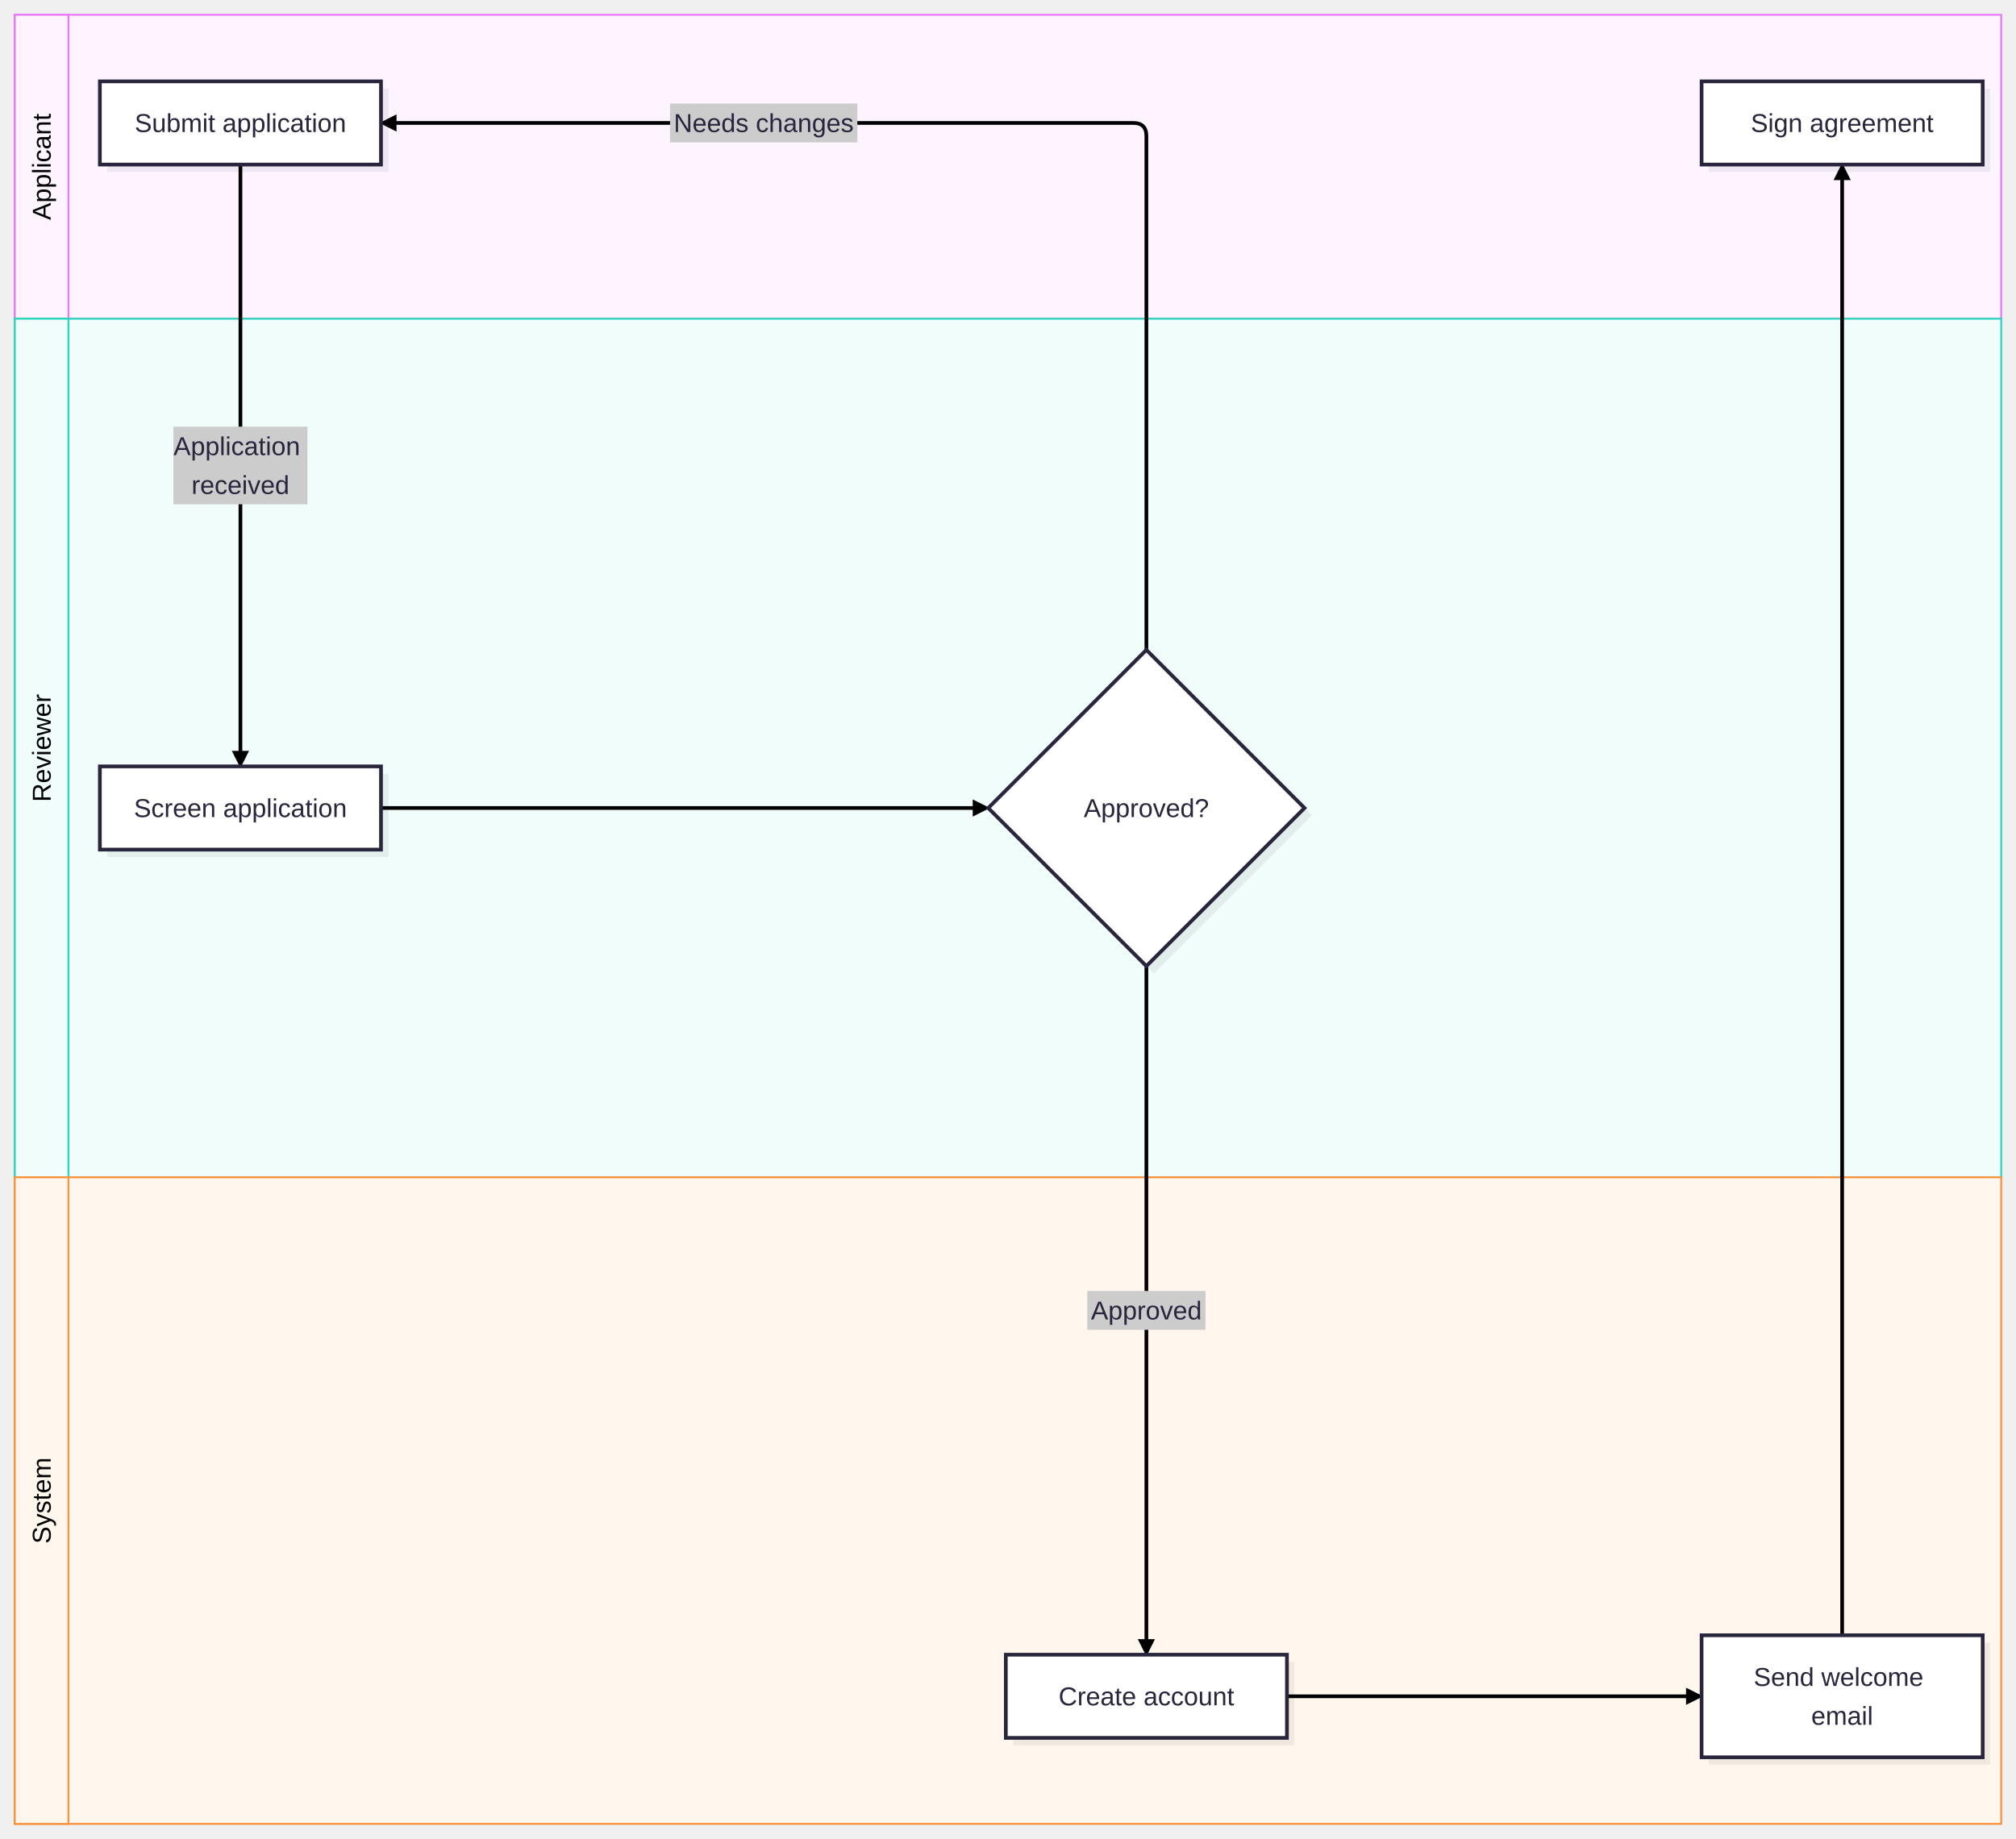
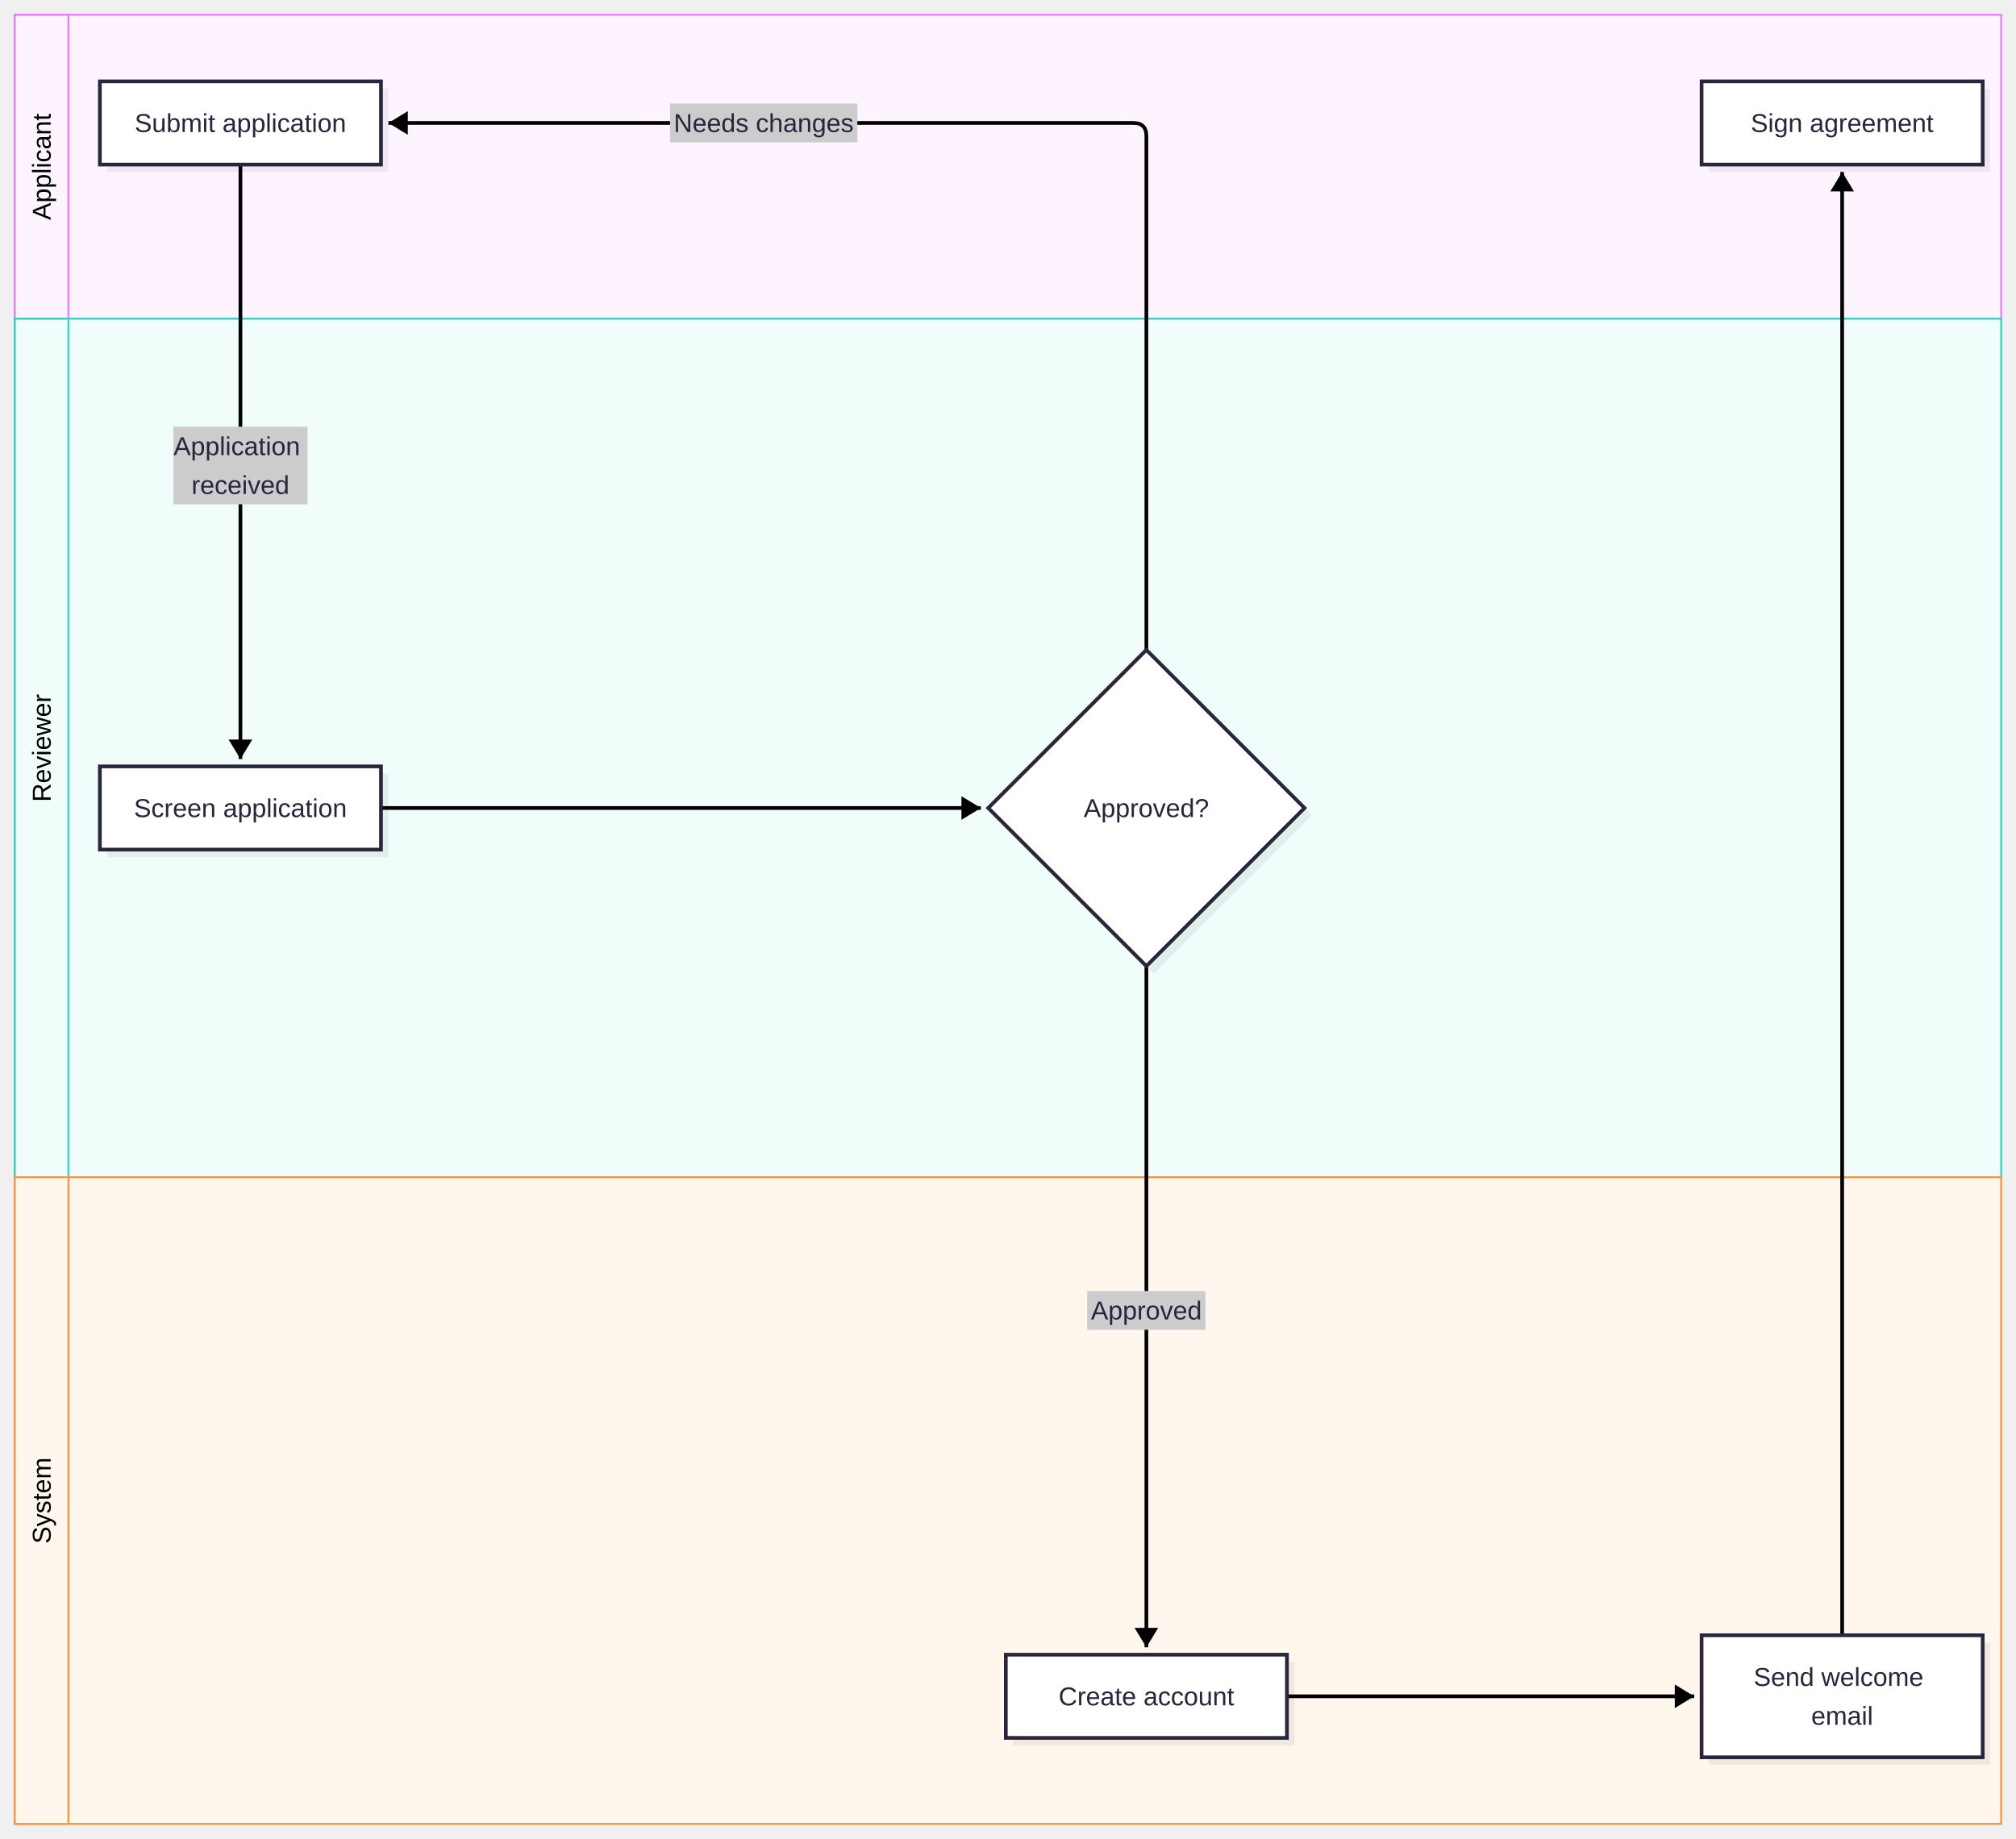
<svg xmlns="http://www.w3.org/2000/svg" id="my-svg" width="100%" class="swimlane" style="max-width: 1090.035px; background-color: white;" viewBox="-94 -66.5 1090.035 994.368" role="graphics-document document" aria-roledescription="swimlane">
  <style>#my-svg{font-family:"Recursive Variable", arial, sans-serif;font-size:16px;}#my-svg text{font-family:"Recursive Variable", arial, sans-serif;}</style>
  <g>
    <g class="clusters">
      <g id="Applicant" class="cluster swimlane">
        <rect class="swimlane-body" x="-86" y="-58.5" width="1074.035" height="164.369" fill="#FDF4FF" stroke="#E879F9" stroke-width="1" />
        <rect class="swimlane-title" x="-86" y="-58.5" width="29" height="164.369" fill="#FDF4FF" stroke="#E879F9" stroke-width="1" />
        <g transform="rotate(-90 -71.5 23.684)">
          <text class="cluster-label swimlane-label" x="-71.5" y="28.584" text-anchor="middle" font-size="14" fill="#000000">Applicant</text>
        </g>
      </g>
      <g id="Reviewer" class="cluster swimlane">
        <rect class="swimlane-body" x="-86" y="105.869" width="1074.035" height="464.322" fill="#F0FDFA" stroke="#2DD4BF" stroke-width="1" />
        <rect class="swimlane-title" x="-86" y="105.869" width="29" height="464.322" fill="#F0FDFA" stroke="#2DD4BF" stroke-width="1" />
        <g transform="rotate(-90 -71.5 338.03)">
          <text class="cluster-label swimlane-label" x="-71.5" y="342.93" text-anchor="middle" font-size="14" fill="#000000">Reviewer</text>
        </g>
      </g>
      <g id="System" class="cluster swimlane">
        <rect class="swimlane-body" x="-86" y="570.191" width="1074.035" height="349.677" fill="#FFF7ED" stroke="#FB923C" stroke-width="1" />
        <rect class="swimlane-title" x="-86" y="570.191" width="29" height="349.677" fill="#FFF7ED" stroke="#FB923C" stroke-width="1" />
        <g transform="rotate(-90 -71.5 745.03)">
          <text class="cluster-label swimlane-label" x="-71.5" y="749.93" text-anchor="middle" font-size="14" fill="#000000">System</text>
        </g>
      </g>
    </g>
    <g class="edgePaths">
      <g id="L-apply-screen-0" class="edgePath">
        <path class="flowchart-link LS-apply LE-screen" d="M36,22.5L36,343.974" fill="none" stroke="#000000" stroke-width="2" />
-         <path class="marker" d="M40,339.974L36,347.974L32,339.974Z" fill="#000000" stroke="#000000" stroke-width="0.8" />
+         <path class="marker" d="M42.391,333.474L36,343.974L29.609,333.474Z" fill="#000000" stroke="#000000" stroke-width="0" />
      </g>
      <g id="L-screen-decide-1" class="edgePath">
        <path class="flowchart-link LS-screen LE-decide" d="M112,370.474L436.339,370.474" fill="none" stroke="#000000" stroke-width="2" />
-         <path class="marker" d="M432.339,366.474L440.339,370.474L432.339,374.474Z" fill="#000000" stroke="#000000" stroke-width="0.8" />
+         <path class="marker" d="M425.839,364.083L436.339,370.474L425.839,376.865Z" fill="#000000" stroke="#000000" stroke-width="0" />
      </g>
      <g id="L-decide-create-2" class="edgePath">
        <path class="flowchart-link LS-decide LE-create" d="M525.839,455.974L525.839,824.368" fill="none" stroke="#000000" stroke-width="2" />
-         <path class="marker" d="M529.839,820.368L525.839,828.368L521.839,820.368Z" fill="#000000" stroke="#000000" stroke-width="0.8" />
+         <path class="marker" d="M532.23,813.868L525.839,824.368L519.448,813.868Z" fill="#000000" stroke="#000000" stroke-width="0" />
      </g>
      <g id="L-create-notify-3" class="edgePath">
        <path class="flowchart-link LS-create LE-notify" d="M601.839,850.868L822.035,850.868" fill="none" stroke="#000000" stroke-width="2" />
-         <path class="marker" d="M818.035,846.868L826.035,850.868L818.035,854.868Z" fill="#000000" stroke="#000000" stroke-width="0.8" />
+         <path class="marker" d="M811.535,844.477L822.035,850.868L811.535,857.259Z" fill="#000000" stroke="#000000" stroke-width="0" />
      </g>
      <g id="L-notify-sign-4" class="edgePath">
        <path class="flowchart-link LS-notify LE-sign" d="M902.035,817.868L902.035,26.5" fill="none" stroke="#000000" stroke-width="2" />
-         <path class="marker" d="M898.035,30.5L902.035,22.5L906.035,30.5Z" fill="#000000" stroke="#000000" stroke-width="0.8" />
+         <path class="marker" d="M895.643,37L902.035,26.5L908.426,37Z" fill="#000000" stroke="#000000" stroke-width="0" />
      </g>
      <g id="L-decide-apply-5" class="edgePath">
        <path class="flowchart-link LS-decide LE-apply" d="M525.839,284.974L525.839,7.071C525.839,2.357,523.482,0,518.768,0L116,0" fill="none" stroke="#000000" stroke-width="2" />
-         <path class="marker" d="M120,4L112,0L120,-4Z" fill="#000000" stroke="#000000" stroke-width="0.8" />
+         <path class="marker" d="M126.5,6.391L116,0L126.5,-6.391Z" fill="#000000" stroke="#000000" stroke-width="0" />
      </g>
    </g>
    <g class="edgeLabels">
      <g class="edgeLabel">
        <rect x="-0.237" y="164.237" width="72.474" height="42" fill="#cccccc" stroke="none" />
        <text x="36" y="179.637" text-anchor="middle" font-size="14" fill="#28253D">
          <tspan x="36" y="179.637">Application</tspan>
          <tspan x="36" y="200.637">received</tspan>
        </text>
      </g>
      <g class="edgeLabel">
        <rect x="493.879" y="631.671" width="63.92" height="21" fill="#cccccc" stroke="none" />
        <text x="525.839" y="647.071" text-anchor="middle" font-size="14" fill="#28253D">Approved</text>
      </g>
      <g class="edgeLabel">
        <rect x="268.284" y="-10.5" width="101.272" height="21" fill="#cccccc" stroke="none" />
        <text x="318.92" y="4.9" text-anchor="middle" font-size="14" fill="#28253D">Needs changes</text>
      </g>
    </g>
    <g class="nodes">
      <g id="flowchart-apply-0" class="node default">
        <rect class="drop-shadow" x="-36" y="-18.5" width="152" height="45" fill="#000000" stroke="none" opacity="0.06" />
        <rect class="basic label-container" x="-40" y="-22.5" width="152" height="45" fill="#ffffff" stroke="#28253D" stroke-width="2" />
        <text class="nodeLabel" x="36" y="4.9" text-anchor="middle" font-size="14" fill="#28253D">Submit application</text>
      </g>
      <g id="flowchart-sign-1" class="node default">
        <rect class="drop-shadow" x="830.035" y="-18.5" width="152" height="45" fill="#000000" stroke="none" opacity="0.06" />
        <rect class="basic label-container" x="826.035" y="-22.5" width="152" height="45" fill="#ffffff" stroke="#28253D" stroke-width="2" />
        <text class="nodeLabel" x="902.035" y="4.9" text-anchor="middle" font-size="14" fill="#28253D">Sign agreement</text>
      </g>
      <g id="flowchart-screen-2" class="node default">
        <rect class="drop-shadow" x="-36" y="351.974" width="152" height="45" fill="#000000" stroke="none" opacity="0.06" />
        <rect class="basic label-container" x="-40" y="347.974" width="152" height="45" fill="#ffffff" stroke="#28253D" stroke-width="2" />
        <text class="nodeLabel" x="36" y="375.374" text-anchor="middle" font-size="14" fill="#28253D">Screen application</text>
      </g>
      <g id="flowchart-decide-3" class="node default">
        <path class="drop-shadow" d="M529.839,288.974L615.339,374.474L529.839,459.974L444.339,374.474Z" fill="#000000" stroke="none" opacity="0.06" />
        <path class="label-container" d="M525.839,284.974L611.339,370.474L525.839,455.974L440.339,370.474Z" fill="#ffffff" stroke="#28253D" stroke-width="2" />
        <text class="nodeLabel" x="525.839" y="375.374" text-anchor="middle" font-size="14" fill="#28253D">Approved?</text>
      </g>
      <g id="flowchart-create-4" class="node default">
        <rect class="drop-shadow" x="453.839" y="832.368" width="152" height="45" fill="#000000" stroke="none" opacity="0.06" />
        <rect class="basic label-container" x="449.839" y="828.368" width="152" height="45" fill="#ffffff" stroke="#28253D" stroke-width="2" />
        <text class="nodeLabel" x="525.839" y="855.768" text-anchor="middle" font-size="14" fill="#28253D">Create account</text>
      </g>
      <g id="flowchart-notify-5" class="node default">
        <rect class="drop-shadow" x="830.035" y="821.868" width="152" height="66" fill="#000000" stroke="none" opacity="0.06" />
        <rect class="basic label-container" x="826.035" y="817.868" width="152" height="66" fill="#ffffff" stroke="#28253D" stroke-width="2" />
        <text class="nodeLabel" x="902.035" y="845.268" text-anchor="middle" font-size="14" fill="#28253D">
          <tspan x="902.035" y="845.268">Send welcome</tspan>
          <tspan x="902.035" y="866.268">email</tspan>
        </text>
      </g>
    </g>
  </g>
</svg>
